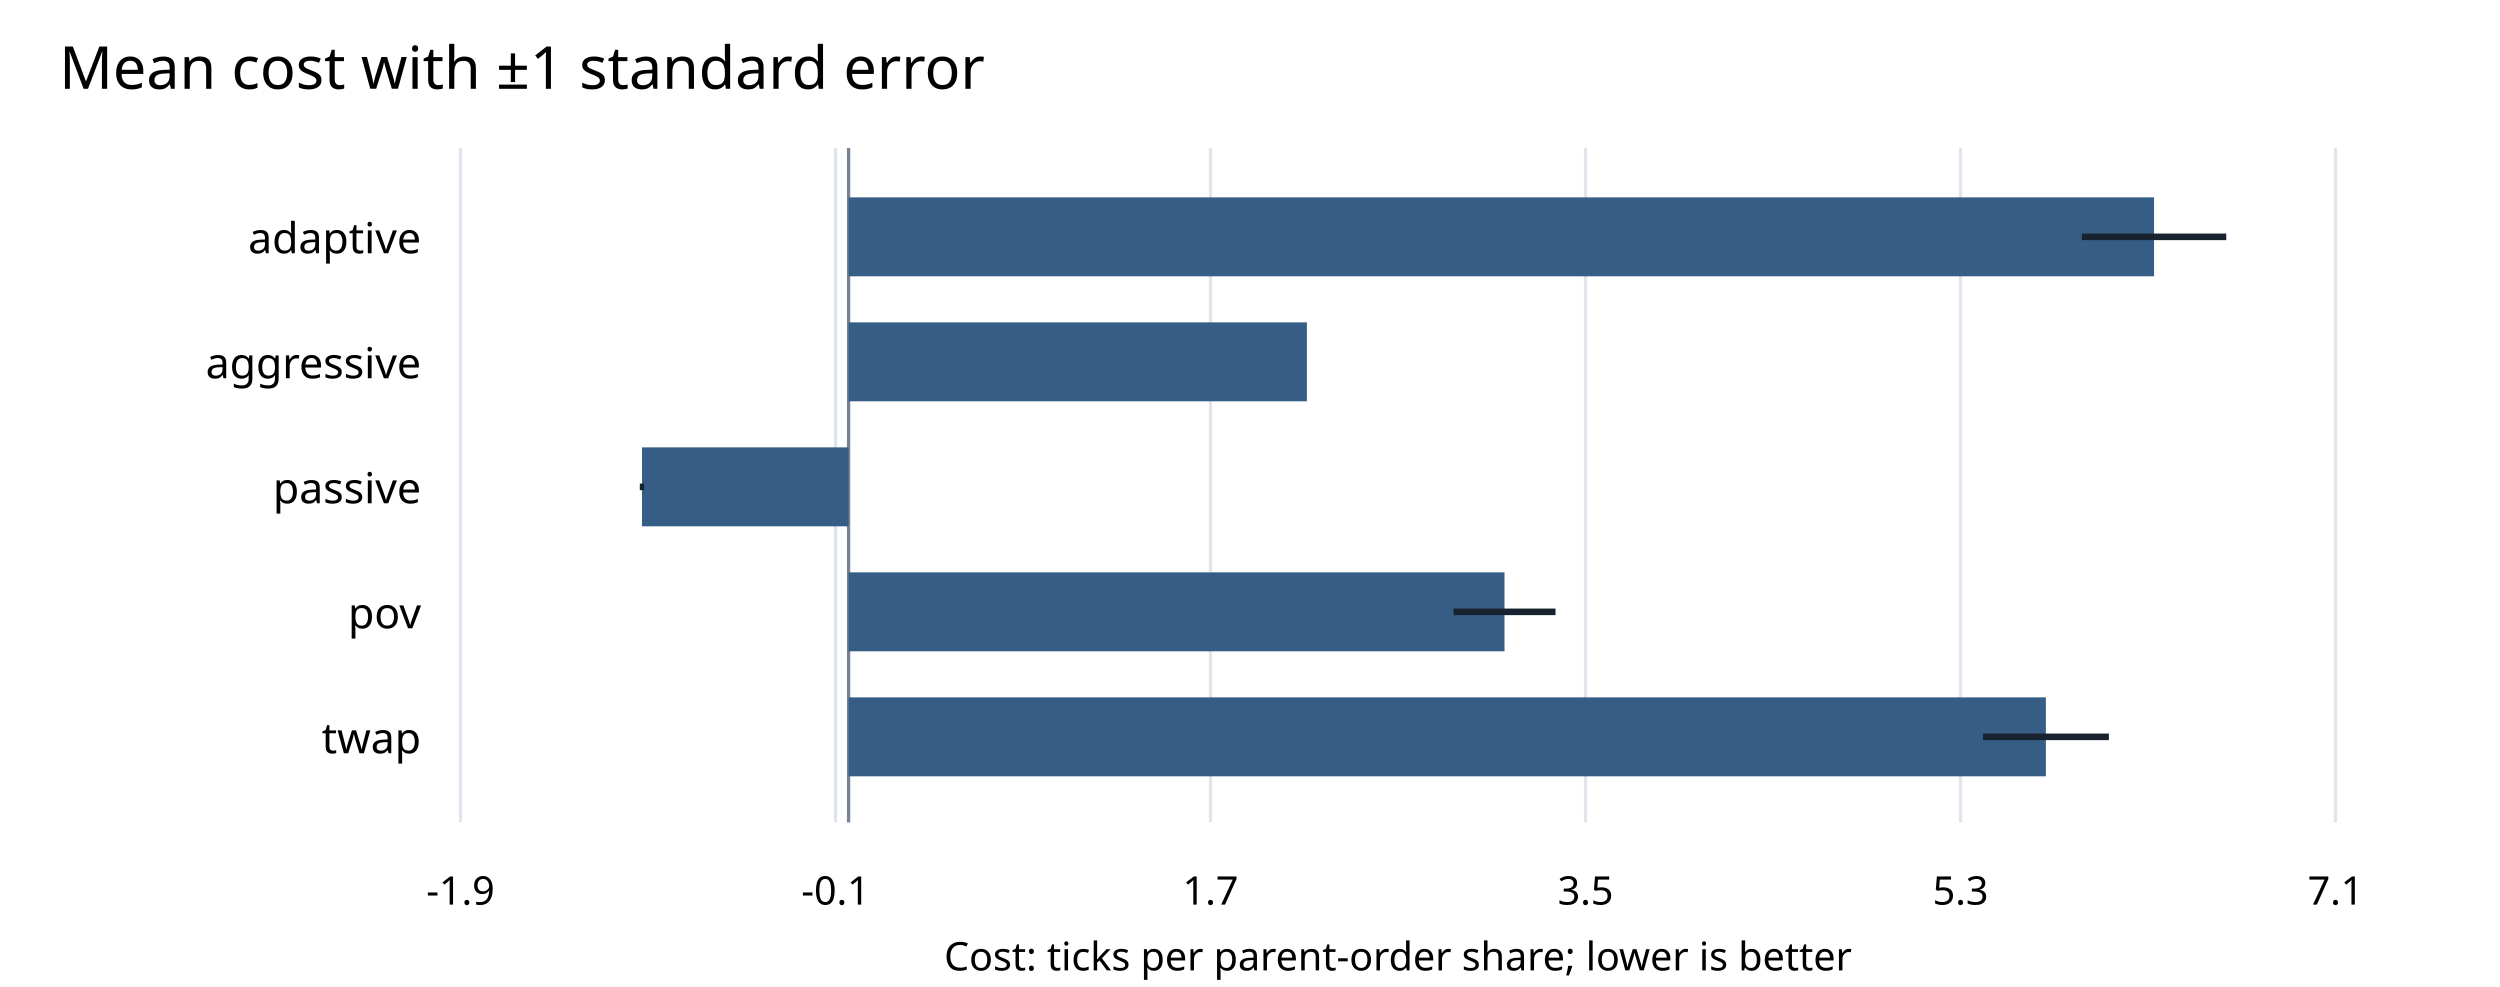
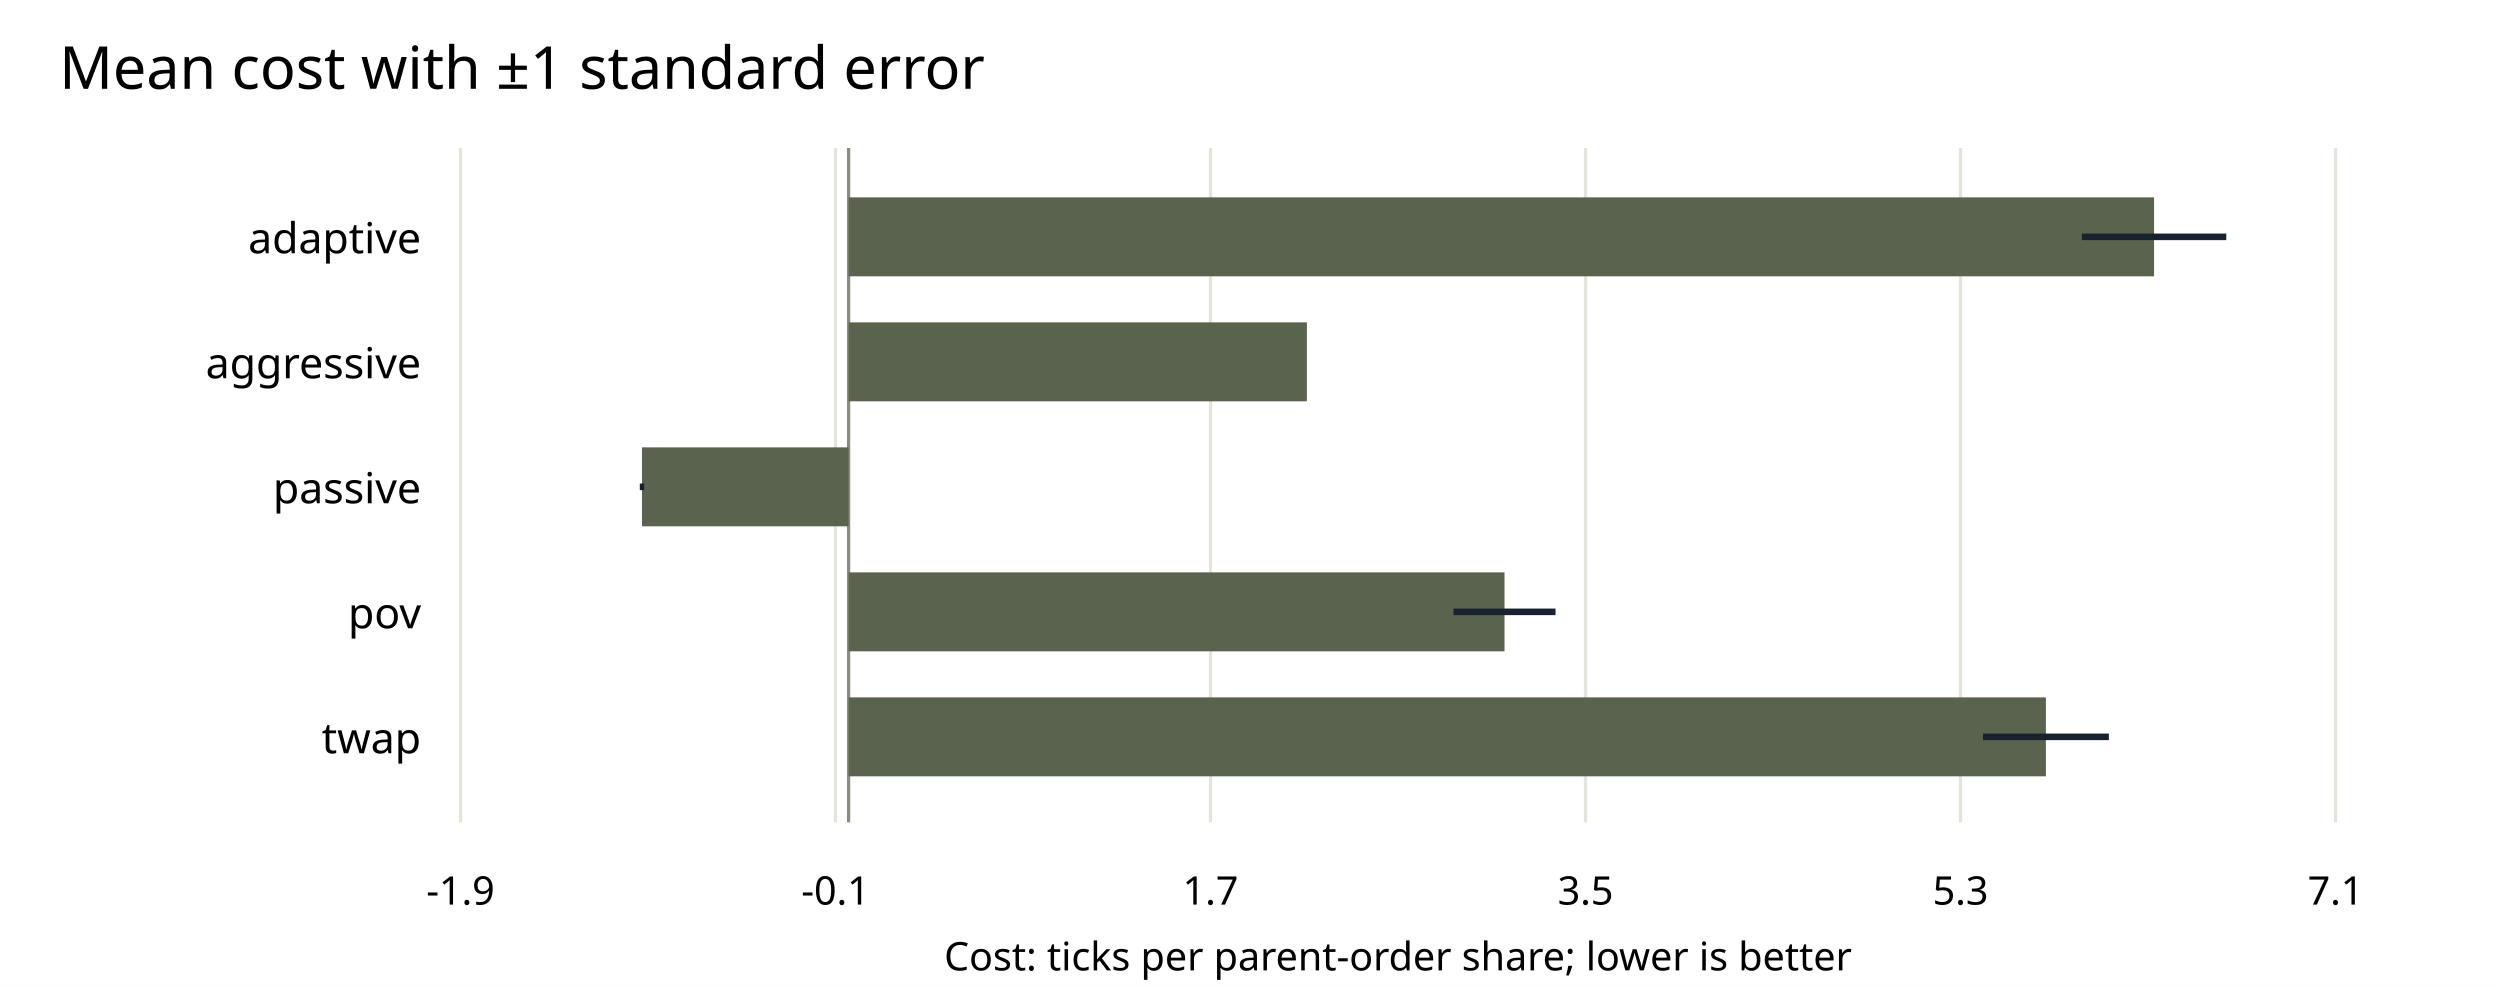
<svg xmlns="http://www.w3.org/2000/svg" viewBox="0 0 760 300" role="img" aria-label="Mean cost with ±1 standard error">
  <rect width="760" height="300" fill="white" />
  <text x="18" y="27" font-size="18" font-family="sans-serif">Mean cost with ±1 standard error</text>
-   <path d="M140.00,45V250" stroke="#e1e5eb" />
+   <path d="M140.00,45V250" stroke="#e4e4dc" />
  <text x="140.00" y="275" text-anchor="middle" font-size="12" font-family="sans-serif">-1.9</text>
-   <path d="M254.00,45V250" stroke="#e1e5eb" />
+   <path d="M254.00,45V250" stroke="#e4e4dc" />
  <text x="254.00" y="275" text-anchor="middle" font-size="12" font-family="sans-serif">-0.1</text>
-   <path d="M368.00,45V250" stroke="#e1e5eb" />
+   <path d="M368.00,45V250" stroke="#e4e4dc" />
  <text x="368.00" y="275" text-anchor="middle" font-size="12" font-family="sans-serif">1.7</text>
-   <path d="M482.00,45V250" stroke="#e1e5eb" />
+   <path d="M482.00,45V250" stroke="#e4e4dc" />
  <text x="482.00" y="275" text-anchor="middle" font-size="12" font-family="sans-serif">3.5</text>
-   <path d="M596.00,45V250" stroke="#e1e5eb" />
+   <path d="M596.00,45V250" stroke="#e4e4dc" />
  <text x="596.00" y="275" text-anchor="middle" font-size="12" font-family="sans-serif">5.3</text>
-   <path d="M710.00,45V250" stroke="#e1e5eb" />
+   <path d="M710.00,45V250" stroke="#e4e4dc" />
  <text x="710.00" y="275" text-anchor="middle" font-size="12" font-family="sans-serif">7.1</text>
-   <path d="M257.97,45V250" stroke="#768195" />
+   <path d="M257.97,45V250" stroke="#8b8c80" />
  <text x="128" y="77" text-anchor="end" font-size="13" font-family="sans-serif">adaptive</text>
-   <rect x="257.97" y="60" width="396.86" height="24" fill="#365d86" />
+   <rect x="257.97" y="60" width="396.86" height="24" fill="#59634e" />
  <path d="M632.89,72H676.79" stroke="#192330" stroke-width="2" />
  <text x="128" y="115" text-anchor="end" font-size="13" font-family="sans-serif">aggressive</text>
-   <rect x="257.97" y="98" width="139.32" height="24" fill="#365d86" />
+   <rect x="257.97" y="98" width="139.32" height="24" fill="#59634e" />
  <path d="M397.29,110H397.29" stroke="#192330" stroke-width="2" />
  <text x="128" y="153" text-anchor="end" font-size="13" font-family="sans-serif">passive</text>
-   <rect x="195.16" y="136" width="62.81" height="24" fill="#365d86" />
+   <rect x="195.16" y="136" width="62.81" height="24" fill="#59634e" />
  <path d="M194.50,148H195.83" stroke="#192330" stroke-width="2" />
  <text x="128" y="191" text-anchor="end" font-size="13" font-family="sans-serif">pov</text>
-   <rect x="257.97" y="174" width="199.40" height="24" fill="#365d86" />
+   <rect x="257.97" y="174" width="199.40" height="24" fill="#59634e" />
  <path d="M441.87,186H472.88" stroke="#192330" stroke-width="2" />
  <text x="128" y="229" text-anchor="end" font-size="13" font-family="sans-serif">twap</text>
-   <rect x="257.97" y="212" width="363.98" height="24" fill="#365d86" />
+   <rect x="257.97" y="212" width="363.98" height="24" fill="#59634e" />
  <path d="M602.82,224H641.10" stroke="#192330" stroke-width="2" />
  <text x="425" y="295" text-anchor="middle" font-size="12" font-family="sans-serif">Cost: ticks per parent-order share; lower is better</text>
</svg>
